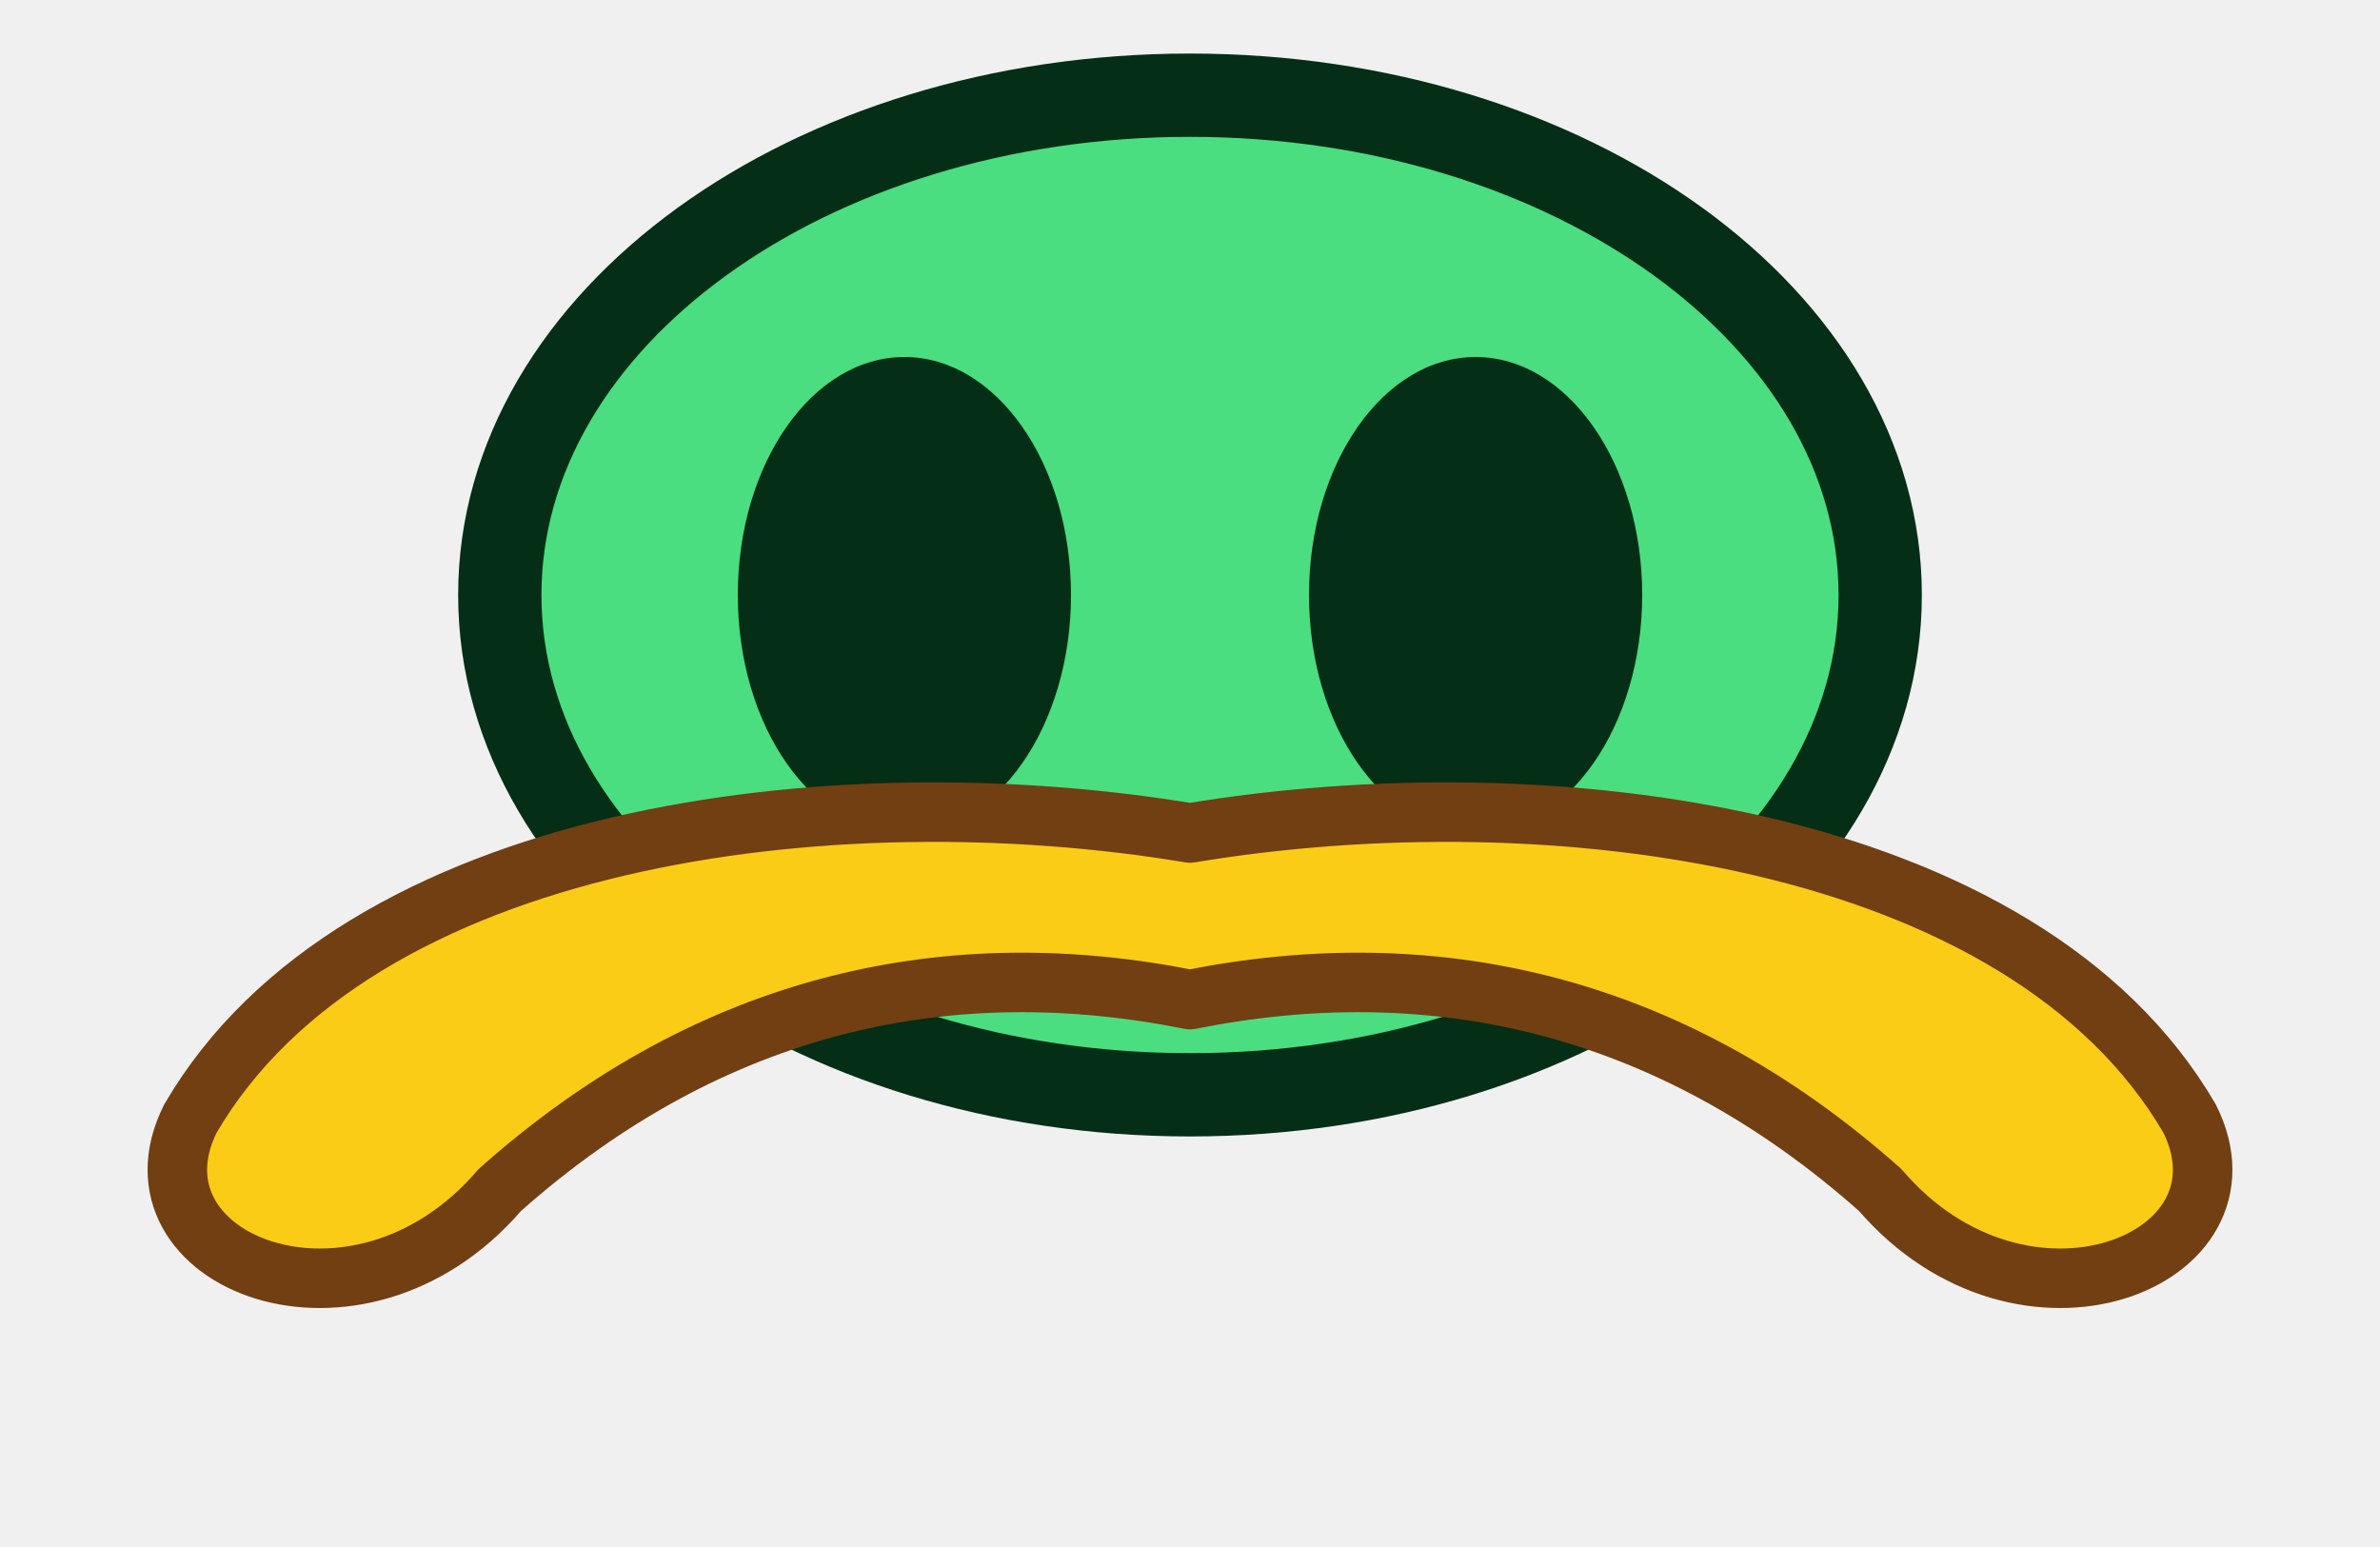
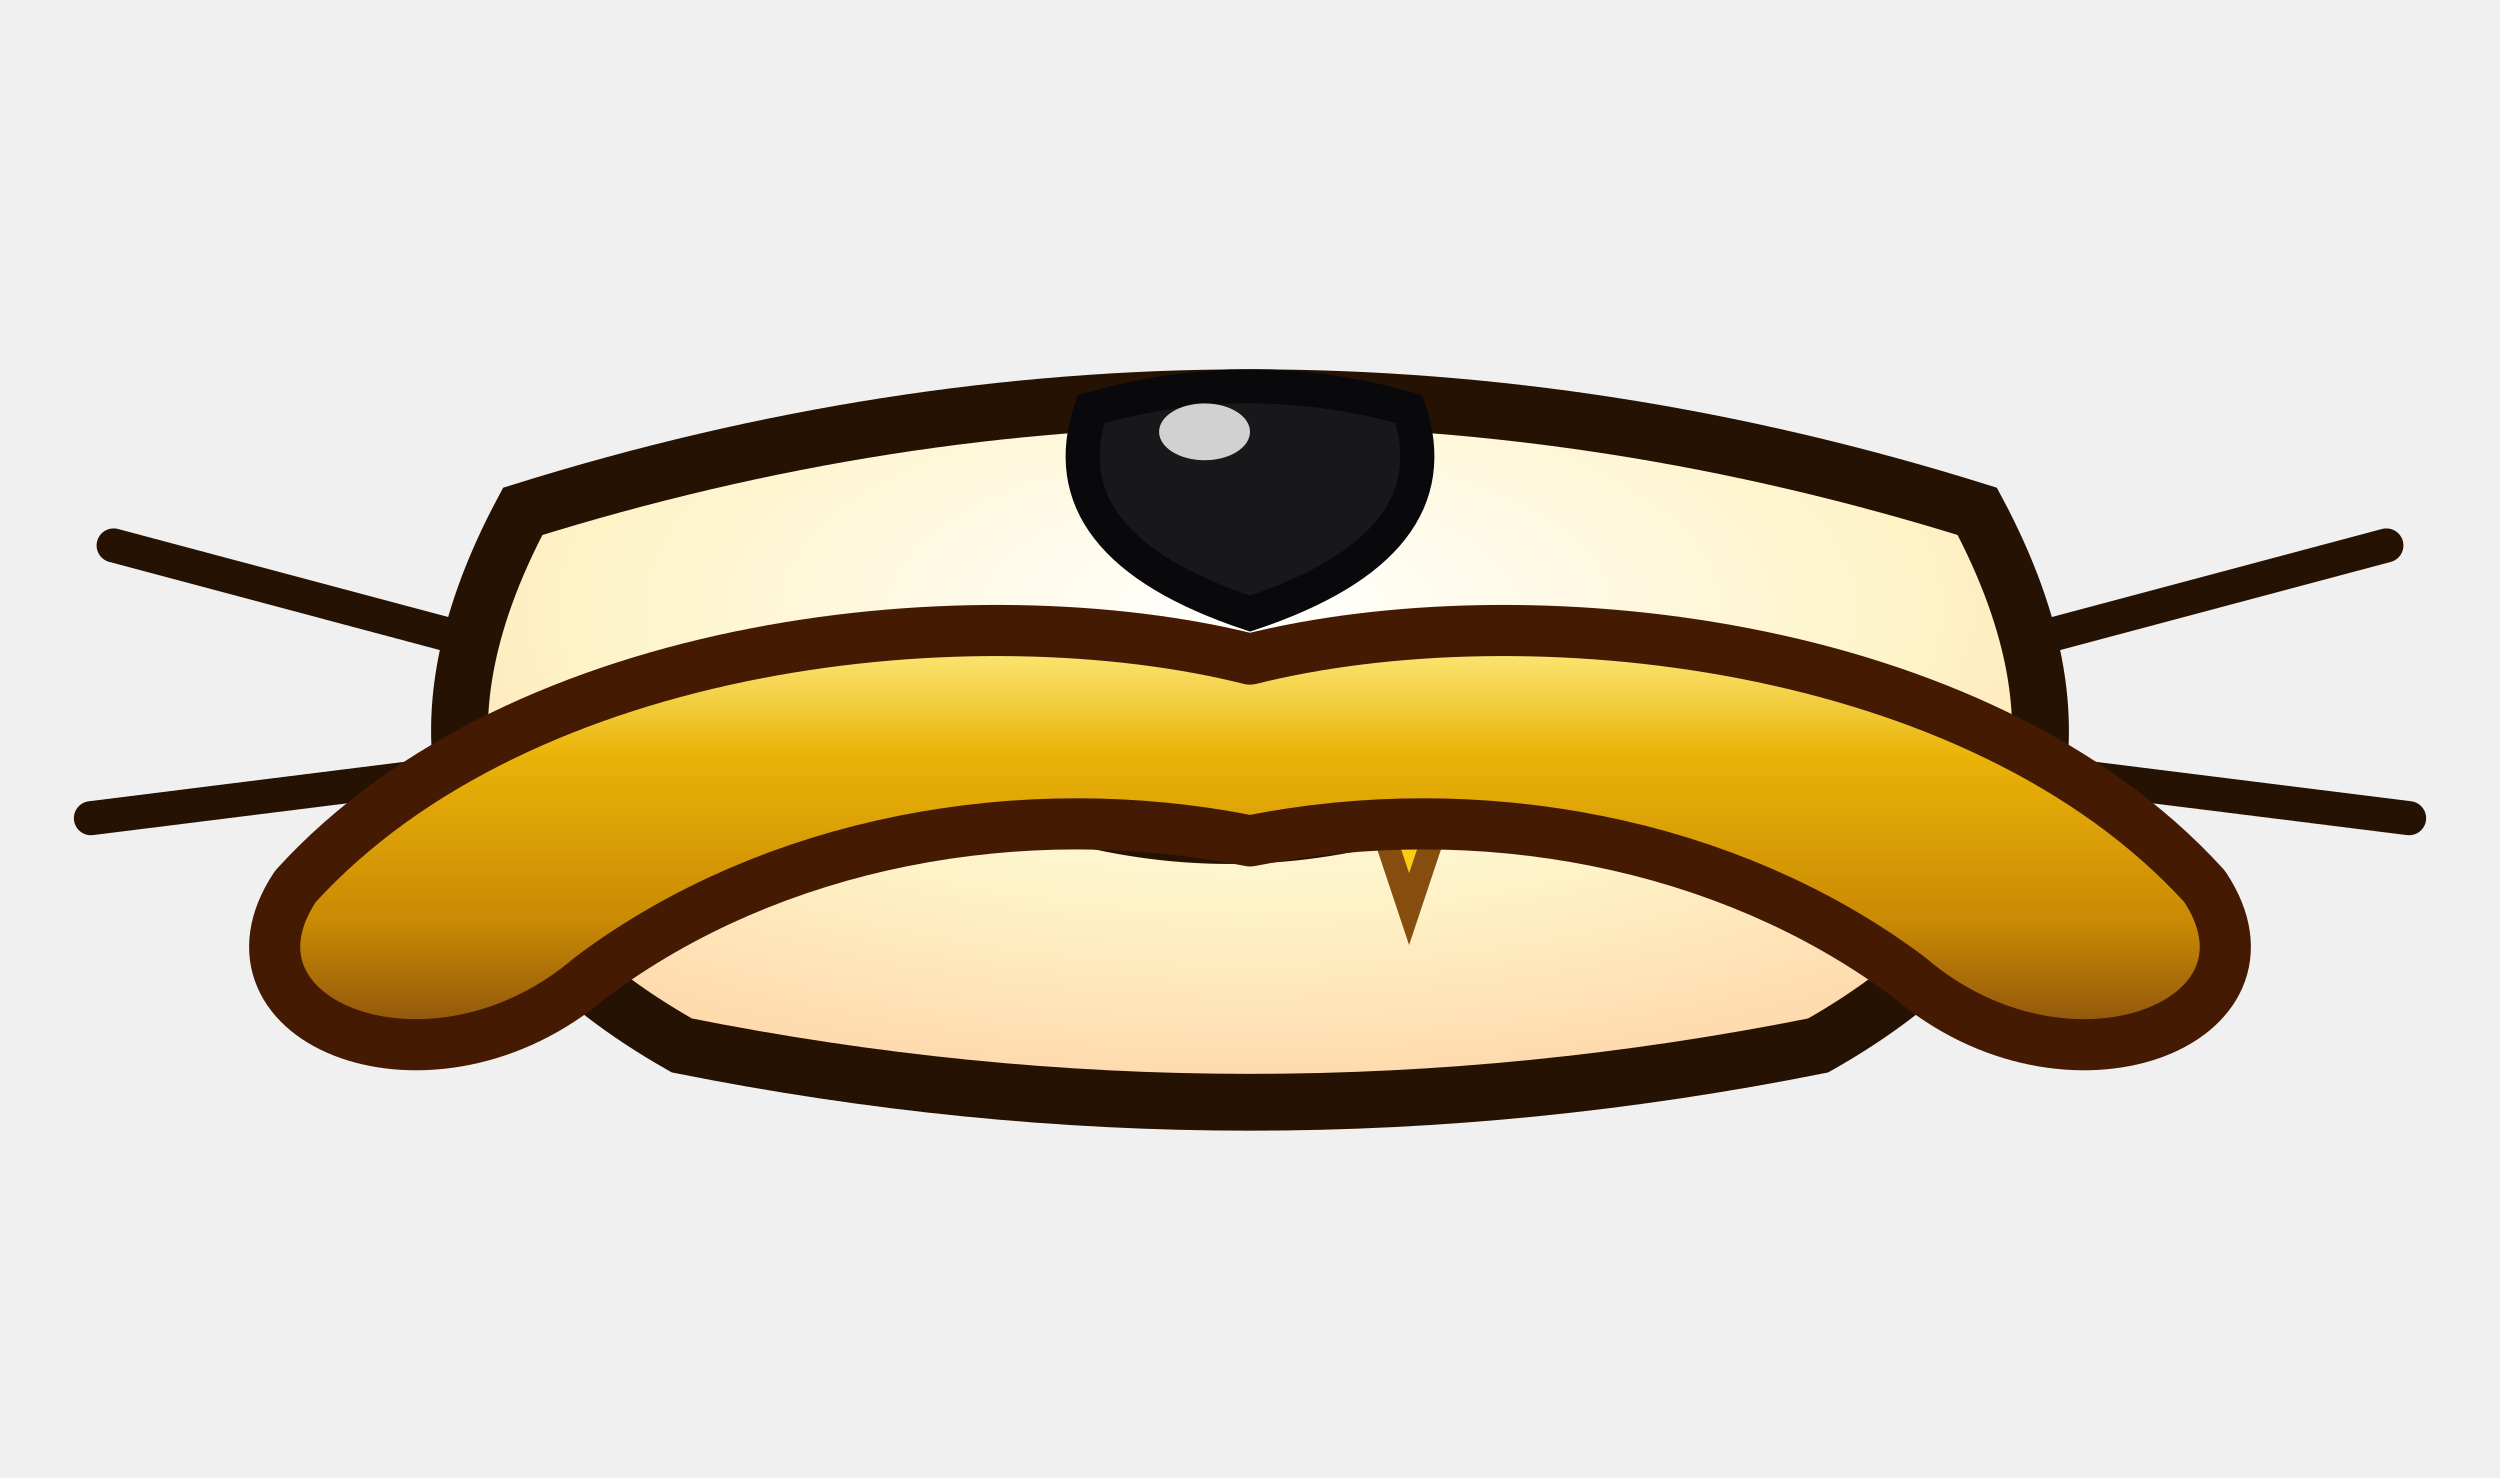
- <svg xmlns="http://www.w3.org/2000/svg" viewBox="0 0 200 130" width="200" height="130">
-   <ellipse cx="100" cy="50" rx="58" ry="42" fill="#4ade80" stroke="#052e16" stroke-width="7" />
-   <ellipse cx="76" cy="50" rx="14" ry="20" fill="#052e16" />
-   <ellipse cx="124" cy="50" rx="14" ry="20" fill="#052e16" />
-   <path d="M100 70 C70 65 30 70 16 94 C10 106 30 114 42 100 C60 84 80 80 100 84 C120 80 140 84 158 100 C170 114 190 106 184 94 C170 70 130 65 100 70 Z" fill="#facc15" stroke="#713f12" stroke-width="5" stroke-linejoin="round" />
+ <svg xmlns="http://www.w3.org/2000/svg" viewBox="0 0 220 130" width="220" height="130">
+   <defs>
+     <linearGradient id="mustache_gold_grad" x1="0%" y1="0%" x2="0%" y2="100%">
+       <stop offset="0%" stop-color="#fef08a" />
+       <stop offset="30%" stop-color="#eab308" />
+       <stop offset="70%" stop-color="#ca8a04" />
+       <stop offset="100%" stop-color="#854d0e" />
+     </linearGradient>
+     <radialGradient id="muzzle_grad" cx="50%" cy="30%" r="70%">
+       <stop offset="0%" stop-color="#ffffff" />
+       <stop offset="60%" stop-color="#fef3c7" />
+       <stop offset="100%" stop-color="#fed7aa" />
+     </radialGradient>
+   </defs>
+   <path d="M46 45 Q110 25 174 45 Q190 75 160 92 Q110 102 60 92 Q30 75 46 45 Z" fill="url(#muzzle_grad)" stroke="#261203" stroke-width="5" />
+   <line x1="40" y1="56" x2="10" y2="48" stroke="#261203" stroke-width="3" stroke-linecap="round" />
+   <line x1="40" y1="68" x2="8" y2="72" stroke="#261203" stroke-width="3" stroke-linecap="round" />
+   <line x1="180" y1="56" x2="210" y2="48" stroke="#261203" stroke-width="3" stroke-linecap="round" />
+   <line x1="180" y1="68" x2="212" y2="72" stroke="#261203" stroke-width="3" stroke-linecap="round" />
+   <path d="M96 36 Q110 32 124 36 Q128 48 110 54 Q92 48 96 36 Z" fill="#18181b" stroke="#09090b" stroke-width="3" />
+   <ellipse cx="106" cy="38" rx="4" ry="2.5" fill="#ffffff" opacity="0.8" />
+   <path d="M80 66 Q110 82 140 64" stroke="#261203" stroke-width="5" stroke-linecap="round" fill="none" />
+   <polygon points="120,68 128,68 124,80" fill="#facc15" stroke="#854d0e" stroke-width="2" />
+   <path d="M110 58 C86 52 46 56 26 78 C18 90 38 98 52 86 C68 74 90 70 110 74 C130 70 152 74 168 86 C182 98 202 90 194 78 C174 56 134 52 110 58 Z" fill="url(#mustache_gold_grad)" stroke="#451a03" stroke-width="4.5" stroke-linejoin="round" />
</svg>
